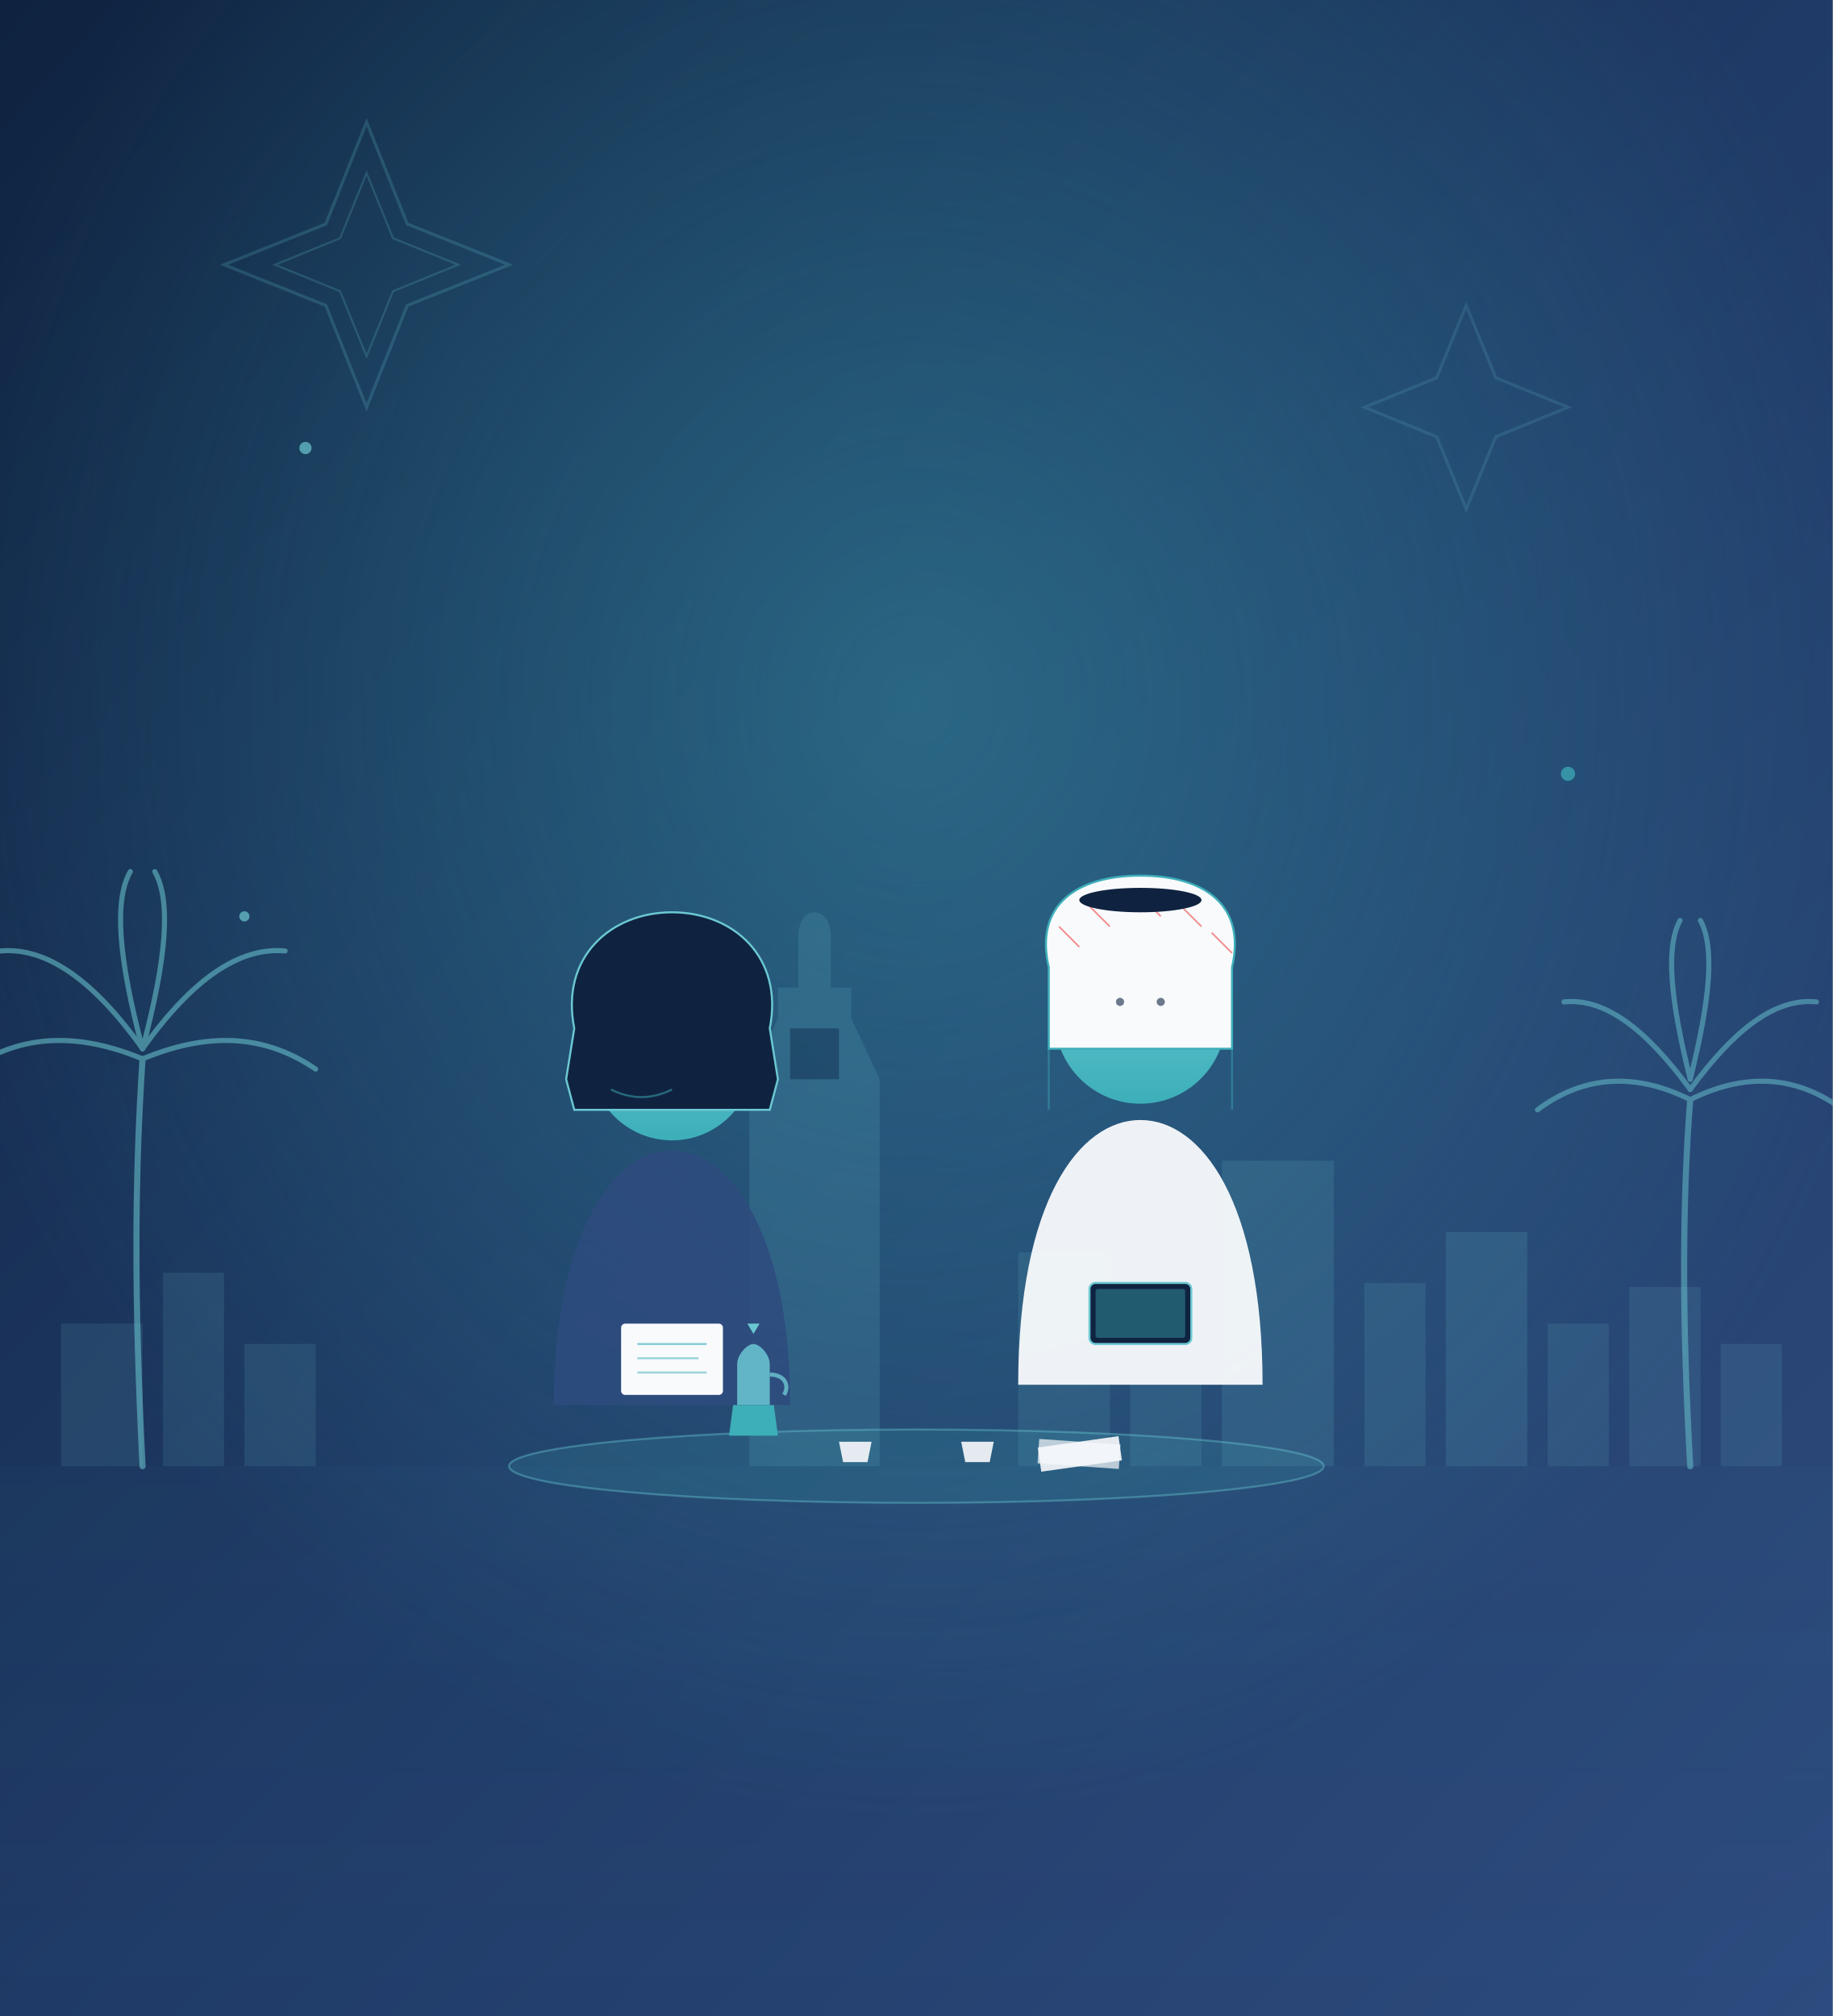
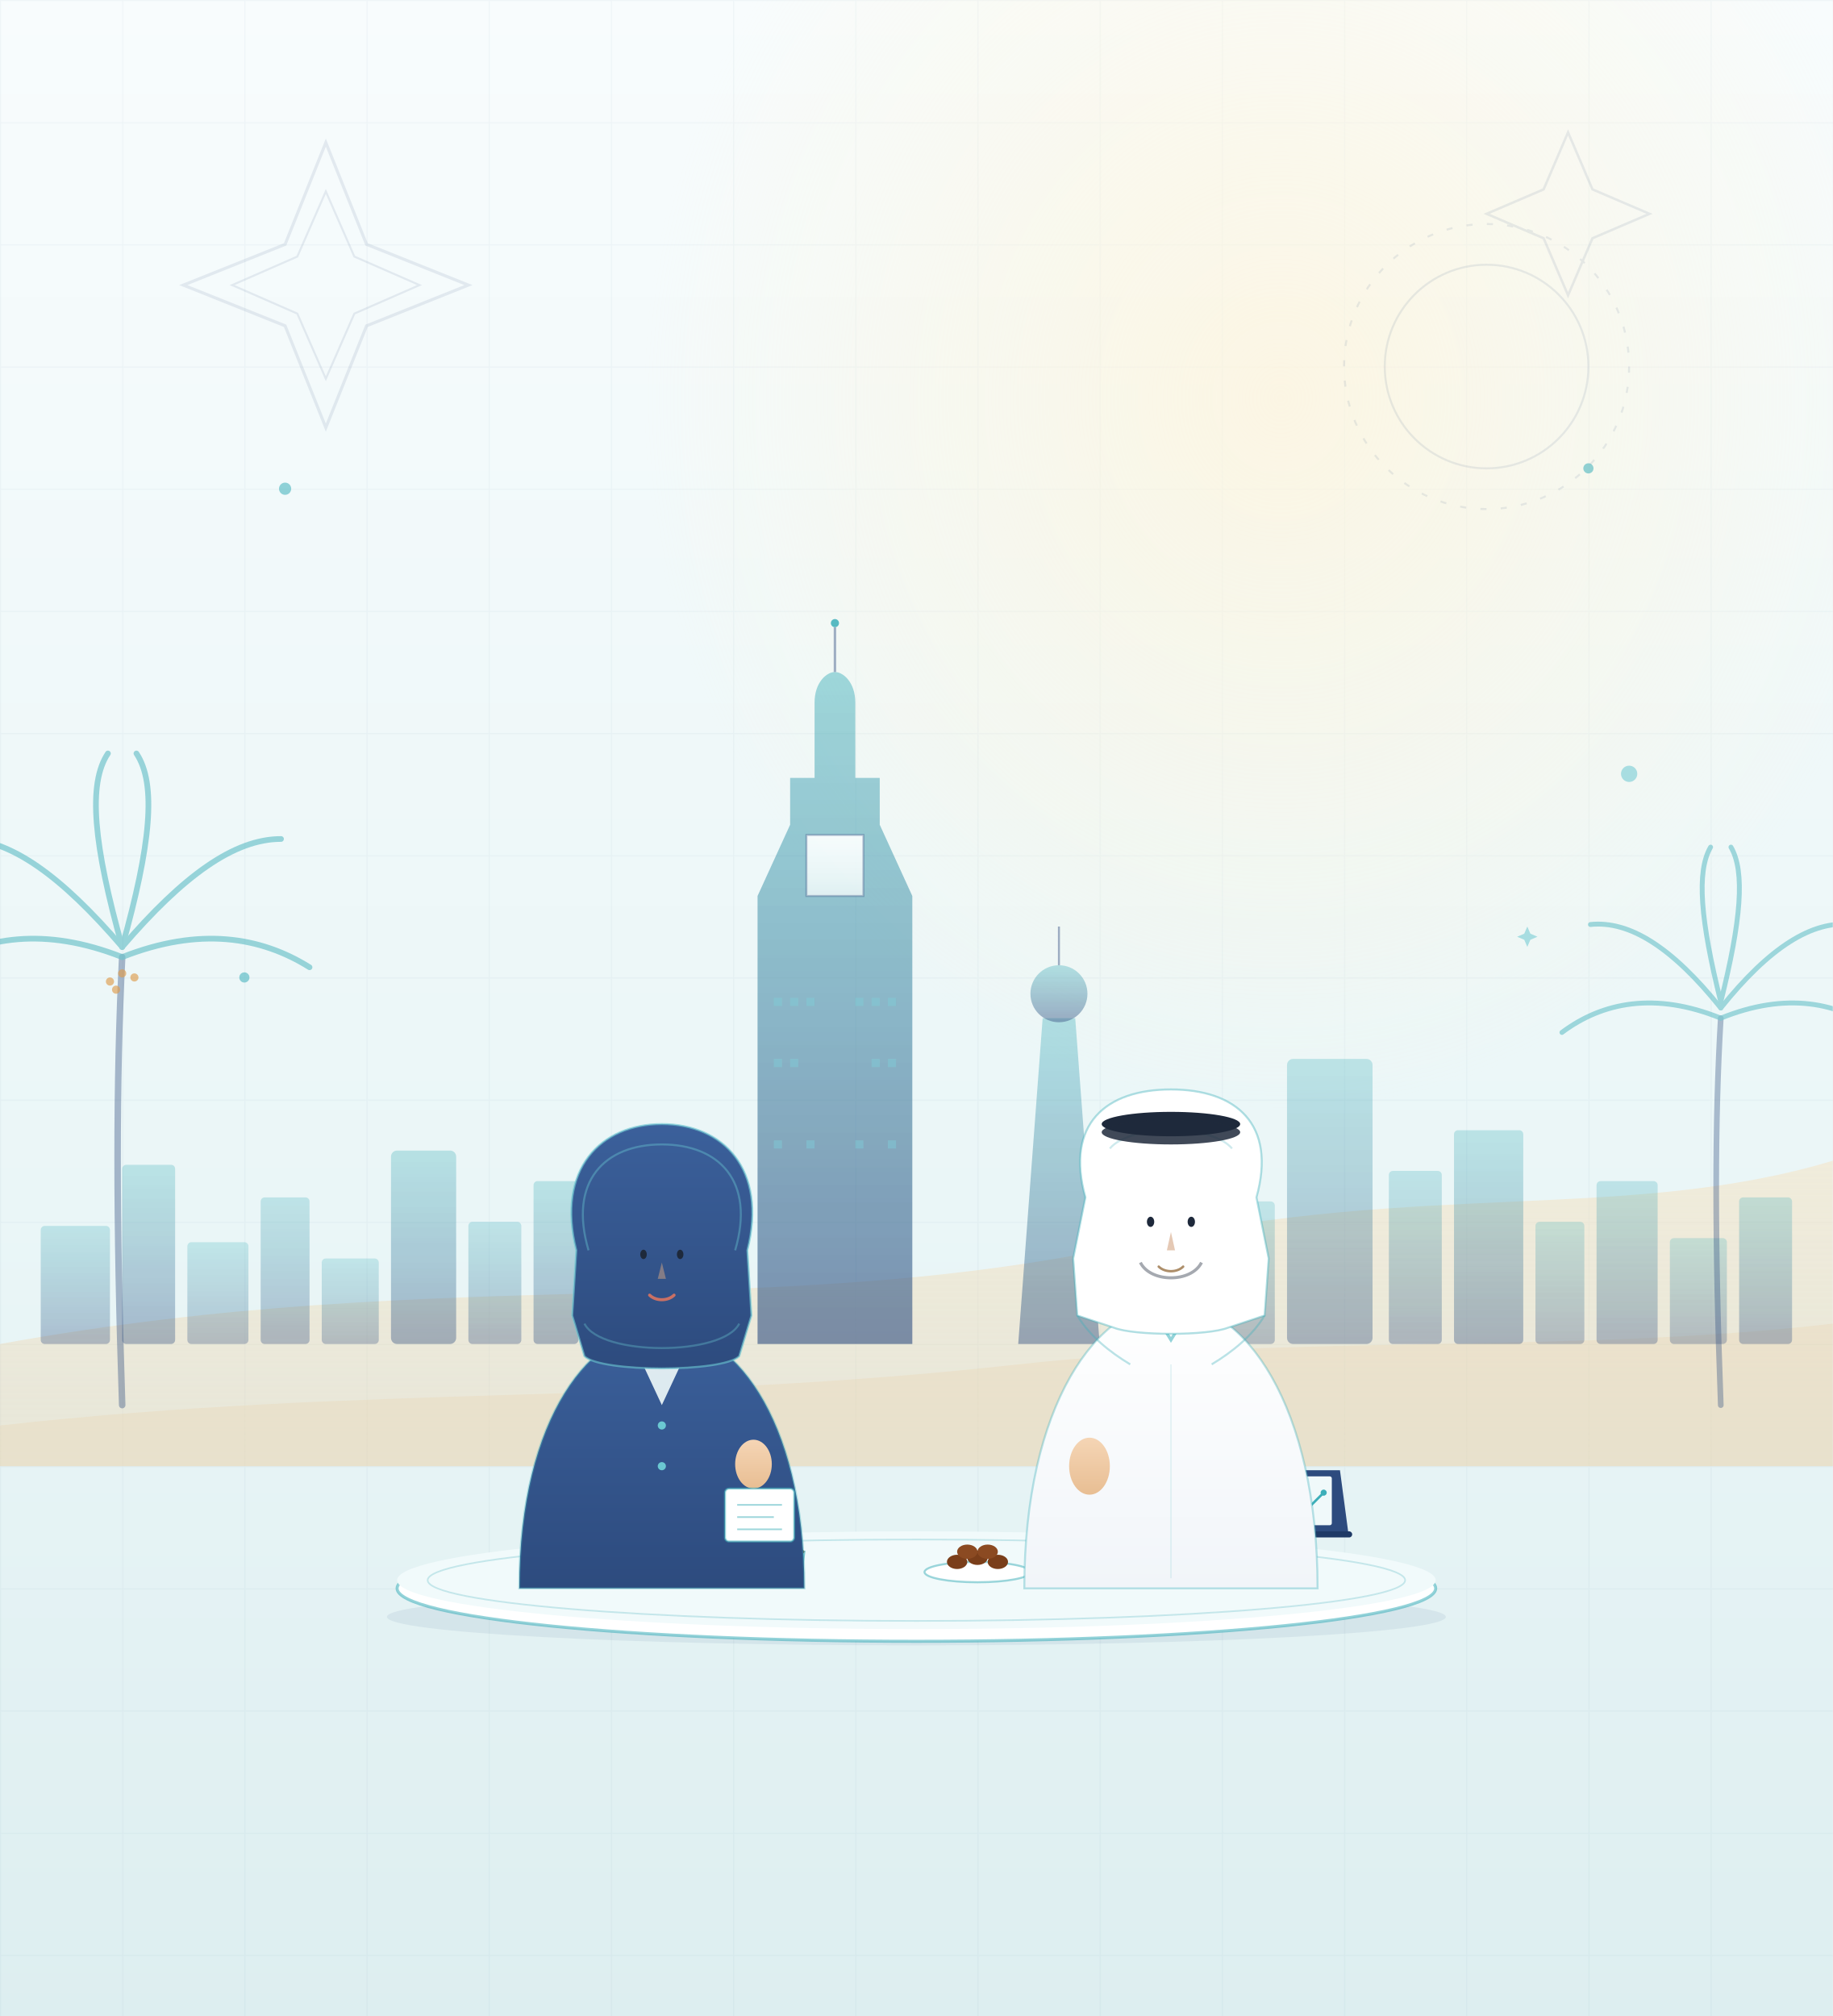
<svg xmlns="http://www.w3.org/2000/svg" viewBox="0 0 900 990" preserveAspectRatio="xMidYMid slice">
  <defs>
-     <linearGradient id="atBg" x1="0" y1="0" x2="1" y2="1">
-       <stop offset="0%" stop-color="#0F2340" />
-       <stop offset="50%" stop-color="#1F3A66" />
+     <linearGradient id="atSky" x1="0" y1="0" x2="0" y2="1">
+       <stop offset="0%" stop-color="#F8FCFD" />
+       <stop offset="60%" stop-color="#EAF6F7" />
+       <stop offset="100%" stop-color="#DDEEF0" />
+     </linearGradient>
+     <linearGradient id="atSand" x1="0" y1="0" x2="0" y2="1">
+       <stop offset="0%" stop-color="#F5E3C5" stop-opacity="0.55" />
+       <stop offset="100%" stop-color="#EAD1A8" stop-opacity="0.35" />
+     </linearGradient>
+     <linearGradient id="atThobe" x1="0" y1="0" x2="0" y2="1">
+       <stop offset="0%" stop-color="#FFFFFF" />
+       <stop offset="100%" stop-color="#F1F5F9" />
+     </linearGradient>
+     <linearGradient id="atBlazer" x1="0" y1="0" x2="0" y2="1">
+       <stop offset="0%" stop-color="#3B609B" />
      <stop offset="100%" stop-color="#2D4B7E" />
    </linearGradient>
-     <linearGradient id="atFloor" x1="0" y1="0" x2="0" y2="1">
-       <stop offset="0%" stop-color="#3DAFB9" stop-opacity="0.12" />
-       <stop offset="100%" stop-color="#3DAFB9" stop-opacity="0" />
-     </linearGradient>
-     <linearGradient id="atPerson" x1="0" y1="0" x2="0" y2="1">
-       <stop offset="0%" stop-color="#6BC8D2" />
-       <stop offset="100%" stop-color="#3DAFB9" />
-     </linearGradient>
-     <radialGradient id="atGlow" cx="50%" cy="35%" r="55%">
-       <stop offset="0%" stop-color="#3DAFB9" stop-opacity="0.4" />
-       <stop offset="100%" stop-color="#3DAFB9" stop-opacity="0" />
+     <linearGradient id="atSkin" x1="0" y1="0" x2="0" y2="1">
+       <stop offset="0%" stop-color="#F5D5B5" />
+       <stop offset="100%" stop-color="#E8BE93" />
+     </linearGradient>
+     <linearGradient id="atTower" x1="0" y1="0" x2="0" y2="1">
+       <stop offset="0%" stop-color="#3DAFB9" stop-opacity="0.55" />
+       <stop offset="100%" stop-color="#2D4B7E" stop-opacity="0.7" />
+     </linearGradient>
+     <radialGradient id="atSun" cx="70%" cy="20%" r="35%">
+       <stop offset="0%" stop-color="#FFF4D9" stop-opacity="0.7" />
+       <stop offset="100%" stop-color="#FFF4D9" stop-opacity="0" />
    </radialGradient>
+     <pattern id="atGrid" width="60" height="60" patternUnits="userSpaceOnUse">
+       <path d="M60 0H0V60" fill="none" stroke="#2D4B7E" stroke-opacity="0.04" stroke-width="1" />
+     </pattern>
  </defs>
-   <rect width="900" height="990" fill="url(#atBg)" />
-   <rect width="900" height="990" fill="url(#atGlow)" />
-   <g transform="translate(0 720)" opacity="0.25">
-     <path d="M0,0 L900,0 L900,120 L0,120 Z" fill="none" />
-     <rect x="30" y="-70" width="40" height="70" fill="#6BC8D2" opacity="0.5" />
-     <rect x="80" y="-95" width="30" height="95" fill="#6BC8D2" opacity="0.5" />
-     <rect x="120" y="-60" width="35" height="60" fill="#6BC8D2" opacity="0.5" />
-     <g transform="translate(400 0)">
-       <path d="M-32,0 L-32,-190 L-18,-220 L-18,-235 L-8,-235 L-8,-260 C-8,-268 -4,-272 0,-272 C4,-272 8,-268 8,-260 L8,-235 L18,-235 L18,-220 L32,-190 L32,0 Z" fill="#6BC8D2" opacity="0.6" />
-       <path d="M-12,-190 L-12,-215 L12,-215 L12,-190 Z" fill="#0F2340" />
-     </g>
-     <rect x="500" y="-105" width="45" height="105" fill="#6BC8D2" opacity="0.5" />
-     <rect x="555" y="-75" width="35" height="75" fill="#6BC8D2" opacity="0.5" />
-     <rect x="600" y="-150" width="55" height="150" fill="#6BC8D2" opacity="0.55" />
-     <rect x="670" y="-90" width="30" height="90" fill="#6BC8D2" opacity="0.5" />
-     <rect x="710" y="-115" width="40" height="115" fill="#6BC8D2" opacity="0.55" />
-     <rect x="760" y="-70" width="30" height="70" fill="#6BC8D2" opacity="0.5" />
-     <rect x="800" y="-88" width="35" height="88" fill="#6BC8D2" opacity="0.5" />
-     <rect x="845" y="-60" width="30" height="60" fill="#6BC8D2" opacity="0.5" />
-     <rect x="0" y="0" width="900" height="270" fill="url(#atFloor)" />
-   </g>
-   <g transform="translate(70 720)" opacity="0.55">
-     <path d="M0,0 C-4,-80 -4,-140 0,-200" stroke="#6BC8D2" stroke-width="3" fill="none" stroke-linecap="round" />
-     <path d="M0,-200 C-36,-215 -63,-210 -85,-195" stroke="#6BC8D2" stroke-width="2.5" fill="none" stroke-linecap="round" />
-     <path d="M0,-200 C36,-215 63,-210 85,-195" stroke="#6BC8D2" stroke-width="2.5" fill="none" stroke-linecap="round" />
-     <path d="M0,-205 C-25,-240 -48,-255 -70,-253" stroke="#6BC8D2" stroke-width="2.5" fill="none" stroke-linecap="round" />
-     <path d="M0,-205 C25,-240 48,-255 70,-253" stroke="#6BC8D2" stroke-width="2.5" fill="none" stroke-linecap="round" />
-     <path d="M0,-205 C-12,-250 -14,-278 -6,-292" stroke="#6BC8D2" stroke-width="2.5" fill="none" stroke-linecap="round" />
-     <path d="M0,-205 C12,-250 14,-278 6,-292" stroke="#6BC8D2" stroke-width="2.5" fill="none" stroke-linecap="round" />
-   </g>
-   <g transform="translate(830 720)" opacity="0.5">
-     <path d="M0,0 C-4,-70 -4,-130 0,-180" stroke="#6BC8D2" stroke-width="3" fill="none" stroke-linecap="round" />
-     <path d="M0,-180 C-30,-195 -55,-190 -75,-175" stroke="#6BC8D2" stroke-width="2.5" fill="none" stroke-linecap="round" />
-     <path d="M0,-180 C30,-195 55,-190 75,-175" stroke="#6BC8D2" stroke-width="2.5" fill="none" stroke-linecap="round" />
-     <path d="M0,-185 C-22,-215 -42,-230 -62,-228" stroke="#6BC8D2" stroke-width="2.5" fill="none" stroke-linecap="round" />
-     <path d="M0,-185 C22,-215 42,-230 62,-228" stroke="#6BC8D2" stroke-width="2.5" fill="none" stroke-linecap="round" />
-     <path d="M0,-190 C-10,-230 -12,-255 -5,-268" stroke="#6BC8D2" stroke-width="2.5" fill="none" stroke-linecap="round" />
-     <path d="M0,-190 C10,-230 12,-255 5,-268" stroke="#6BC8D2" stroke-width="2.5" fill="none" stroke-linecap="round" />
-   </g>
-   <g transform="translate(180 130)" opacity="0.2">
-     <path d="M0,-70 L20,-20 L70,0 L20,20 L0,70 L-20,20 L-70,0 L-20,-20 Z" fill="none" stroke="#6BC8D2" stroke-width="1.5" />
-     <path d="M0,-45 L13,-13 L45,0 L13,13 L0,45 L-13,13 L-45,0 L-13,-13 Z" fill="none" stroke="#6BC8D2" stroke-width="1" />
-   </g>
-   <g transform="translate(720 200)" opacity="0.15">
-     <path d="M0,-50 L14.5,-14.5 L50,0 L14.5,14.5 L0,50 L-14.5,14.5 L-50,0 L-14.5,-14.5 Z" fill="none" stroke="#6BC8D2" stroke-width="1.5" />
-   </g>
-   <g transform="translate(560 500)">
-     <path d="M-60,180 C-60,90 -30,50 0,50 C30,50 60,90 60,180 Z" fill="#F8FAFC" opacity="0.95" />
-     <circle cy="0" r="42" fill="url(#atPerson)" />
-     <path d="M-45,-25 C-52,-55 -32,-70 0,-70 C32,-70 52,-55 45,-25 L45,15 L-45,15 Z" fill="#F8FAFC" stroke="#3DAFB9" stroke-width="1" />
-     <g stroke="#EF4444" stroke-width="0.8" opacity="0.6">
-       <line x1="-40" y1="-45" x2="-30" y2="-35" />
-       <line x1="-25" y1="-55" x2="-15" y2="-45" />
-       <line x1="0" y1="-60" x2="10" y2="-50" />
-       <line x1="20" y1="-55" x2="30" y2="-45" />
-       <line x1="35" y1="-42" x2="45" y2="-32" />
-     </g>
-     <ellipse cx="0" cy="-58" rx="30" ry="6" fill="#0F2340" />
-     <circle cx="-10" cy="-8" r="2" fill="#0F2340" opacity="0.6" />
-     <circle cx="10" cy="-8" r="2" fill="#0F2340" opacity="0.6" />
-     <path d="M-45,15 L-45,45 M45,15 L45,45" stroke="#3DAFB9" stroke-width="1" opacity="0.4" />
-     <rect x="-25" y="130" width="50" height="30" rx="3" fill="#0F2340" stroke="#6BC8D2" stroke-width="1" />
-     <rect x="-22" y="133" width="44" height="24" rx="1" fill="#3DAFB9" opacity="0.4" />
-   </g>
-   <g transform="translate(330 520)">
-     <path d="M-58,170 C-58,85 -28,45 0,45 C28,45 58,85 58,170 Z" fill="#2D4B7E" opacity="0.9" />
-     <circle cy="0" r="40" fill="url(#atPerson)" />
-     <path d="M-48,-15 C-55,-50 -30,-72 0,-72 C30,-72 55,-50 48,-15 L52,10 L48,25 L-48,25 L-52,10 Z" fill="#0F2340" stroke="#6BC8D2" stroke-width="1" />
-     <path d="M-30,15 C-20,20 -10,20 0,15" stroke="#3DAFB9" stroke-width="1" opacity="0.5" fill="none" />
-     <circle cx="-8" cy="-6" r="2" fill="#0F2340" opacity="0.6" />
-     <circle cx="8" cy="-6" r="2" fill="#0F2340" opacity="0.6" />
-     <g transform="translate(-25 130)">
-       <rect width="50" height="35" rx="2" fill="#F8FAFC" />
-       <line x1="8" y1="10" x2="42" y2="10" stroke="#3DAFB9" stroke-width="1" opacity="0.6" />
-       <line x1="8" y1="17" x2="38" y2="17" stroke="#3DAFB9" stroke-width="1" opacity="0.5" />
-       <line x1="8" y1="24" x2="42" y2="24" stroke="#3DAFB9" stroke-width="1" opacity="0.5" />
-     </g>
-   </g>
-   <g transform="translate(450 720)">
-     <ellipse cx="0" cy="0" rx="200" ry="18" fill="#3DAFB9" fill-opacity="0.15" stroke="#6BC8D2" stroke-opacity="0.4" stroke-width="1" />
-     <g transform="translate(-80 -30)">
-       <path d="M-8,0 L-8,-20 C-8,-25 -3,-30 0,-30 C3,-30 8,-25 8,-20 L8,0 Z" fill="#6BC8D2" opacity="0.85" />
-       <path d="M-10,0 L10,0 L12,15 L-12,15 Z" fill="#3DAFB9" />
-       <path d="M8,-15 C15,-15 18,-10 15,-5" stroke="#6BC8D2" stroke-width="2" fill="none" opacity="0.8" />
-       <path d="M0,-35 L-3,-40 L3,-40 Z" fill="#6BC8D2" />
-     </g>
-     <g transform="translate(-30 -12)">
-       <path d="M-8,0 L8,0 L6,10 L-6,10 Z" fill="#F8FAFC" opacity="0.9" />
-     </g>
-     <g transform="translate(30 -12)">
-       <path d="M-8,0 L8,0 L6,10 L-6,10 Z" fill="#F8FAFC" opacity="0.9" />
-     </g>
-     <g transform="translate(80 -8)">
-       <rect x="-20" y="-4" width="40" height="12" fill="#F8FAFC" opacity="0.9" transform="rotate(-8)" />
-       <rect x="-20" y="-4" width="40" height="12" fill="#F8FAFC" opacity="0.7" transform="rotate(4)" />
-     </g>
-   </g>
-   <g opacity="0.7">
-     <circle cx="150" cy="220" r="3" fill="#6BC8D2" />
-     <circle cx="770" cy="380" r="3.5" fill="#3DAFB9" />
-     <circle cx="120" cy="450" r="2.5" fill="#6BC8D2" />
+   <rect width="900" height="990" fill="url(#atSky)" />
+   <rect width="900" height="990" fill="url(#atGrid)" />
+   <rect width="900" height="990" fill="url(#atSun)" />
+   <path d="M0,660 C220,620 380,650 560,610 C700,580 800,600 900,570 L900,720 L0,720 Z" fill="url(#atSand)" />
+   <path d="M0,700 C180,680 320,690 500,670 C640,655 770,665 900,650 L900,720 L0,720 Z" fill="#EAD1A8" fill-opacity="0.28" />
+   <g opacity="0.10" fill="none" stroke="#2D4B7E">
+     <g transform="translate(160 140)">
+       <path d="M0,-70 L20,-20 L70,0 L20,20 L0,70 L-20,20 L-70,0 L-20,-20 Z" stroke-width="1.5" />
+       <path d="M0,-46 L14,-14 L46,0 L14,14 L0,46 L-14,14 L-46,0 L-14,-14 Z" stroke-width="1" />
+     </g>
+     <g transform="translate(730 180)">
+       <circle r="70" stroke-dasharray="3 7" />
+       <circle r="50" />
+     </g>
+     <g transform="translate(770 105)">
+       <path d="M0,-40 L12,-12 L40,0 L12,12 L0,40 L-12,12 L-40,0 L-12,-12 Z" stroke-width="1.2" />
+     </g>
+   </g>
+   <g transform="translate(0 660)" opacity="0.85">
+     <rect x="20" y="-58" width="34" height="58" rx="2" fill="url(#atTower)" opacity="0.55" />
+     <rect x="60" y="-88" width="26" height="88" rx="2" fill="url(#atTower)" opacity="0.6" />
+     <rect x="92" y="-50" width="30" height="50" rx="2" fill="url(#atTower)" opacity="0.5" />
+     <rect x="128" y="-72" width="24" height="72" rx="2" fill="url(#atTower)" opacity="0.55" />
+     <rect x="158" y="-42" width="28" height="42" rx="2" fill="url(#atTower)" opacity="0.5" />
+     <rect x="192" y="-95" width="32" height="95" rx="3" fill="url(#atTower)" opacity="0.65" />
+     <rect x="230" y="-60" width="26" height="60" rx="2" fill="url(#atTower)" opacity="0.55" />
+     <rect x="262" y="-80" width="22" height="80" rx="2" fill="url(#atTower)" opacity="0.6" />
+     <rect x="290" y="-50" width="24" height="50" rx="2" fill="url(#atTower)" opacity="0.5" />
+     <g transform="translate(410 0)">
+       <path d="M-38,0 L-38,-220 L-22,-255 L-22,-278 L-10,-278 L-10,-315 C-10,-325 -4,-330 0,-330 C4,-330 10,-325 10,-315 L10,-278 L22,-278 L22,-255 L38,-220 L38,0 Z" fill="url(#atTower)" />
+       <path d="M-14,-220 L-14,-250 L14,-250 L14,-220 Z" fill="url(#atSky)" />
+       <path d="M-14,-220 L-14,-250 L14,-250 L14,-220 Z" fill="none" stroke="#2D4B7E" stroke-opacity="0.4" stroke-width="1" />
+       <line x1="0" y1="-330" x2="0" y2="-352" stroke="#2D4B7E" stroke-opacity="0.5" stroke-width="1.2" />
+       <circle cx="0" cy="-354" r="2" fill="#3DAFB9" />
+       <g opacity="0.45" fill="#6BC8D2">
+         <rect x="-30" y="-170" width="4" height="4" />
+         <rect x="-22" y="-170" width="4" height="4" />
+         <rect x="-14" y="-170" width="4" height="4" />
+         <rect x="10" y="-170" width="4" height="4" />
+         <rect x="18" y="-170" width="4" height="4" />
+         <rect x="26" y="-170" width="4" height="4" />
+         <rect x="-30" y="-140" width="4" height="4" />
+         <rect x="-22" y="-140" width="4" height="4" />
+         <rect x="18" y="-140" width="4" height="4" />
+         <rect x="26" y="-140" width="4" height="4" />
+         <rect x="-30" y="-100" width="4" height="4" />
+         <rect x="-14" y="-100" width="4" height="4" />
+         <rect x="10" y="-100" width="4" height="4" />
+         <rect x="26" y="-100" width="4" height="4" />
+       </g>
+     </g>
+     <g transform="translate(520 0)">
+       <path d="M-20,0 L-8,-160 L8,-160 L20,0 Z" fill="url(#atTower)" opacity="0.75" />
+       <circle cx="0" cy="-172" r="14" fill="url(#atTower)" opacity="0.75" />
+       <line x1="0" y1="-186" x2="0" y2="-205" stroke="#2D4B7E" stroke-opacity="0.5" stroke-width="1" />
+     </g>
+     <rect x="560" y="-100" width="34" height="100" rx="2" fill="url(#atTower)" opacity="0.55" />
+     <rect x="600" y="-70" width="26" height="70" rx="2" fill="url(#atTower)" opacity="0.5" />
+     <rect x="632" y="-140" width="42" height="140" rx="3" fill="url(#atTower)" opacity="0.6" />
+     <rect x="682" y="-85" width="26" height="85" rx="2" fill="url(#atTower)" opacity="0.55" />
+     <rect x="714" y="-105" width="34" height="105" rx="2" fill="url(#atTower)" opacity="0.6" />
+     <rect x="754" y="-60" width="24" height="60" rx="2" fill="url(#atTower)" opacity="0.5" />
+     <rect x="784" y="-80" width="30" height="80" rx="2" fill="url(#atTower)" opacity="0.55" />
+     <rect x="820" y="-52" width="28" height="52" rx="2" fill="url(#atTower)" opacity="0.5" />
+     <rect x="854" y="-72" width="26" height="72" rx="2" fill="url(#atTower)" opacity="0.55" />
+   </g>
+   <g transform="translate(60 690)" opacity="0.7">
+     <path d="M0,0 C-3,-90 -3,-160 0,-220" stroke="#2D4B7E" stroke-width="3.2" fill="none" stroke-linecap="round" opacity="0.55" />
+     <g stroke="#3DAFB9" stroke-width="2.8" fill="none" stroke-linecap="round" opacity="0.7">
+       <path d="M0,-220 C-38,-235 -68,-230 -92,-215" />
+       <path d="M0,-220 C38,-235 68,-230 92,-215" />
+       <path d="M0,-225 C-30,-260 -55,-278 -78,-278" />
+       <path d="M0,-225 C30,-260 55,-278 78,-278" />
+       <path d="M0,-225 C-14,-275 -17,-305 -7,-320" />
+       <path d="M0,-225 C14,-275 17,-305 7,-320" />
+     </g>
+     <g fill="#D97706" opacity="0.65">
+       <circle cx="-6" cy="-208" r="2" />
+       <circle cx="6" cy="-210" r="2" />
+       <circle cx="0" cy="-212" r="2" />
+       <circle cx="-3" cy="-204" r="2" />
+     </g>
+   </g>
+   <g transform="translate(845 690)" opacity="0.65">
+     <path d="M0,0 C-3,-80 -3,-140 0,-190" stroke="#2D4B7E" stroke-width="2.8" fill="none" stroke-linecap="round" opacity="0.55" />
+     <g stroke="#3DAFB9" stroke-width="2.4" fill="none" stroke-linecap="round" opacity="0.7">
+       <path d="M0,-190 C-32,-203 -58,-198 -78,-183" />
+       <path d="M0,-190 C32,-203 58,-198 78,-183" />
+       <path d="M0,-195 C-24,-225 -45,-238 -64,-236" />
+       <path d="M0,-195 C24,-225 45,-238 64,-236" />
+       <path d="M0,-198 C-10,-238 -12,-262 -5,-274" />
+       <path d="M0,-198 C10,-238 12,-262 5,-274" />
+     </g>
+   </g>
+   <g transform="translate(450 780)">
+     <ellipse cx="0" cy="14" rx="260" ry="14" fill="#2D4B7E" fill-opacity="0.08" />
+     <ellipse cx="0" cy="0" rx="255" ry="26" fill="#FFFFFF" stroke="#3DAFB9" stroke-opacity="0.55" stroke-width="1.5" />
+     <ellipse cx="0" cy="-4" rx="255" ry="24" fill="#F1FAFB" />
+     <ellipse cx="0" cy="-4" rx="240" ry="20" fill="none" stroke="#3DAFB9" stroke-opacity="0.25" stroke-width="0.8" />
+     <g transform="translate(-155 -46)">
+       <path d="M-16,0 L-18,-8 L-15,-30 L-8,-42 L8,-42 L15,-30 L18,-8 L16,0 Z" fill="#B78645" />
+       <path d="M-14,0 L-16,-8 L-13,-28 L-7,-38 L7,-38 L13,-28 L16,-8 L14,0 Z" fill="#D4A76A" />
+       <path d="M14,-30 C22,-30 26,-24 22,-16" stroke="#B78645" stroke-width="3" fill="none" stroke-linecap="round" />
+       <path d="M22,-16 L28,-14 L22,-10 Z" fill="#B78645" />
+       <path d="M-16,-30 C-24,-30 -26,-22 -22,-16 L-18,-8" stroke="#B78645" stroke-width="3" fill="none" stroke-linecap="round" />
+       <path d="M-4,-42 L-6,-48 L6,-48 L4,-42 Z" fill="#B78645" />
+       <path d="M0,-48 L-2,-54 L2,-54 Z" fill="#B78645" />
+       <ellipse cx="0" cy="0" rx="18" ry="4" fill="#8B5E2B" />
+     </g>
+     <g transform="translate(-95 -18)">
+       <path d="M-10,0 L10,0 L8,14 L-8,14 Z" fill="#FFFFFF" stroke="#3DAFB9" stroke-opacity="0.6" stroke-width="1" />
+       <ellipse cx="0" cy="0" rx="10" ry="2.5" fill="#5A2D0A" opacity="0.7" />
+     </g>
+     <g transform="translate(-65 -18)">
+       <path d="M-10,0 L10,0 L8,14 L-8,14 Z" fill="#FFFFFF" stroke="#3DAFB9" stroke-opacity="0.6" stroke-width="1" />
+       <ellipse cx="0" cy="0" rx="10" ry="2.5" fill="#5A2D0A" opacity="0.7" />
+     </g>
+     <g transform="translate(30 -14)">
+       <ellipse cx="0" cy="6" rx="26" ry="5" fill="#FFFFFF" stroke="#3DAFB9" stroke-opacity="0.5" />
+       <ellipse cx="-10" cy="1" rx="5" ry="3.5" fill="#7A3E1A" />
+       <ellipse cx="0" cy="-1" rx="5" ry="3.5" fill="#7A3E1A" />
+       <ellipse cx="10" cy="1" rx="5" ry="3.5" fill="#7A3E1A" />
+       <ellipse cx="-5" cy="-4" rx="5" ry="3.5" fill="#8B4A22" />
+       <ellipse cx="5" cy="-4" rx="5" ry="3.5" fill="#8B4A22" />
+     </g>
+     <g transform="translate(110 -20)">
+       <rect x="-30" y="-6" width="60" height="18" rx="2" fill="#FFFFFF" stroke="#3DAFB9" stroke-opacity="0.4" transform="rotate(-6)" />
+       <rect x="-30" y="-6" width="60" height="18" rx="2" fill="#FFFFFF" stroke="#3DAFB9" stroke-opacity="0.4" transform="rotate(3)" />
+       <line x1="-22" y1="0" x2="18" y2="0" stroke="#3DAFB9" stroke-opacity="0.4" stroke-width="0.8" />
+       <line x1="-22" y1="4" x2="14" y2="4" stroke="#3DAFB9" stroke-opacity="0.4" stroke-width="0.8" />
+     </g>
+     <g transform="translate(180 -28)">
+       <path d="M-32,0 L32,0 L28,-30 L-28,-30 Z" fill="#2D4B7E" />
+       <rect x="-24" y="-27" width="48" height="24" rx="1" fill="#F0F9FA" />
+       <polyline points="-20,-6 -12,-12 -4,-8 4,-16 12,-11 20,-19" fill="none" stroke="#3DAFB9" stroke-width="1.2" />
+       <circle cx="20" cy="-19" r="1.5" fill="#3DAFB9" />
+       <rect x="-34" y="0" width="68" height="3" rx="1.5" fill="#1F3A66" />
+     </g>
+   </g>
+   <g transform="translate(575 660)">
+     <path d="M-72,120 C-72,30 -36,-20 0,-20 C36,-20 72,30 72,120 L60,120 L-60,120 Z" fill="url(#atThobe)" stroke="#3DAFB9" stroke-opacity="0.35" stroke-width="1" />
+     <path d="M-8,-15 L0,-2 L8,-15" fill="none" stroke="#3DAFB9" stroke-opacity="0.55" stroke-width="1.5" />
+     <line x1="0" y1="10" x2="0" y2="115" stroke="#3DAFB9" stroke-opacity="0.15" stroke-width="0.6" />
+     <path d="M-10,-30 L-10,-20 C-10,-14 -6,-10 0,-10 C6,-10 10,-14 10,-20 L10,-30 Z" fill="url(#atSkin)" />
+     <ellipse cx="0" cy="-58" rx="34" ry="40" fill="url(#atSkin)" />
+     <path d="M-42,-72 C-52,-108 -32,-125 0,-125 C32,-125 52,-108 42,-72              L48,-42 L46,-14 L28,-8 C18,-4 -18,-4 -28,-8 L-46,-14 L-48,-42 Z" fill="#FFFFFF" stroke="#3DAFB9" stroke-opacity="0.4" stroke-width="1" />
+     <path d="M-30,-96 C-20,-108 20,-108 30,-96" stroke="#3DAFB9" stroke-opacity="0.25" stroke-width="1" fill="none" />
+     <path d="M-46,-14 C-40,-4 -30,4 -20,10" stroke="#3DAFB9" stroke-opacity="0.35" stroke-width="1" fill="none" />
+     <path d="M46,-14 C40,-4 30,4 20,10" stroke="#3DAFB9" stroke-opacity="0.35" stroke-width="1" fill="none" />
+     <ellipse cx="0" cy="-108" rx="34" ry="6" fill="#1E293B" />
+     <ellipse cx="0" cy="-104" rx="34" ry="6" fill="#1E293B" opacity="0.85" />
+     <ellipse cx="-10" cy="-60" rx="1.8" ry="2.5" fill="#1E293B" />
+     <ellipse cx="10" cy="-60" rx="1.8" ry="2.5" fill="#1E293B" />
+     <path d="M-15,-40 C-10,-30 10,-30 15,-40" stroke="#1E293B" stroke-opacity="0.4" stroke-width="1.5" fill="none" />
+     <path d="M0,-55 L-2,-46 L2,-46 Z" fill="#D4A583" opacity="0.6" />
+     <path d="M-6,-38 C-3,-35 3,-35 6,-38" stroke="#8B5E2B" stroke-opacity="0.7" stroke-width="1.2" fill="none" stroke-linecap="round" />
+     <ellipse cx="-40" cy="60" rx="10" ry="14" fill="url(#atSkin)" />
+   </g>
+   <g transform="translate(325 670)">
+     <path d="M-70,110 C-70,25 -34,-18 0,-18 C34,-18 70,25 70,110 L60,110 L-60,110 Z" fill="url(#atBlazer)" stroke="#3DAFB9" stroke-opacity="0.35" stroke-width="1" />
+     <path d="M-14,-10 L0,20 L14,-10 L8,-16 L-8,-16 Z" fill="#F0F9FA" opacity="0.9" />
+     <path d="M-14,-10 L-8,-16 M14,-10 L8,-16" stroke="#3DAFB9" stroke-opacity="0.55" stroke-width="1" />
+     <circle cx="0" cy="30" r="2" fill="#6BC8D2" />
+     <circle cx="0" cy="50" r="2" fill="#6BC8D2" />
+     <path d="M-8,-24 L8,-24 L8,-16 L-8,-16 Z" fill="url(#atSkin)" />
+     <ellipse cx="0" cy="-52" rx="30" ry="36" fill="url(#atSkin)" />
+     <path d="M-42,-56 C-52,-96 -30,-118 0,-118 C30,-118 52,-96 42,-56              L44,-24 L38,-4 C30,4 -30,4 -38,-4 L-44,-24 Z" fill="url(#atBlazer)" stroke="#6BC8D2" stroke-opacity="0.6" stroke-width="1" />
+     <path d="M-36,-56 C-46,-90 -28,-108 0,-108 C28,-108 46,-90 36,-56" fill="none" stroke="#6BC8D2" stroke-opacity="0.4" stroke-width="1" />
+     <path d="M-38,-20 C-30,-4 30,-4 38,-20" stroke="#6BC8D2" stroke-opacity="0.35" stroke-width="1" fill="none" />
+     <ellipse cx="-9" cy="-54" rx="1.6" ry="2.3" fill="#1E293B" />
+     <ellipse cx="9" cy="-54" rx="1.6" ry="2.3" fill="#1E293B" />
+     <path d="M0,-50 L-2,-42 L2,-42 Z" fill="#D4A583" opacity="0.5" />
+     <path d="M-6,-34 C-3,-31 3,-31 6,-34" stroke="#C97064" stroke-width="1.5" fill="none" stroke-linecap="round" />
+     <g transform="translate(45 55)">
+       <ellipse cx="0" cy="-6" rx="9" ry="12" fill="url(#atSkin)" />
+       <rect x="-14" y="6" width="34" height="26" rx="2" fill="#FFFFFF" stroke="#3DAFB9" stroke-opacity="0.55" />
+       <line x1="-8" y1="14" x2="14" y2="14" stroke="#3DAFB9" stroke-opacity="0.5" stroke-width="0.8" />
+       <line x1="-8" y1="20" x2="10" y2="20" stroke="#3DAFB9" stroke-opacity="0.5" stroke-width="0.8" />
+       <line x1="-8" y1="26" x2="14" y2="26" stroke="#3DAFB9" stroke-opacity="0.5" stroke-width="0.8" />
+     </g>
+   </g>
+   <g opacity="0.55">
+     <circle cx="140" cy="240" r="3" fill="#3DAFB9" />
+     <circle cx="800" cy="380" r="4" fill="#6BC8D2" />
+     <circle cx="120" cy="480" r="2.5" fill="#3DAFB9" />
+     <circle cx="780" cy="230" r="2.5" fill="#3DAFB9" />
+     <g transform="translate(750 460)">
+       <path d="M0,-5 L1.5,-1.5 L5,0 L1.5,1.5 L0,5 L-1.5,1.5 L-5,0 L-1.5,-1.5 Z" fill="#6BC8D2" />
+     </g>
  </g>
</svg>
